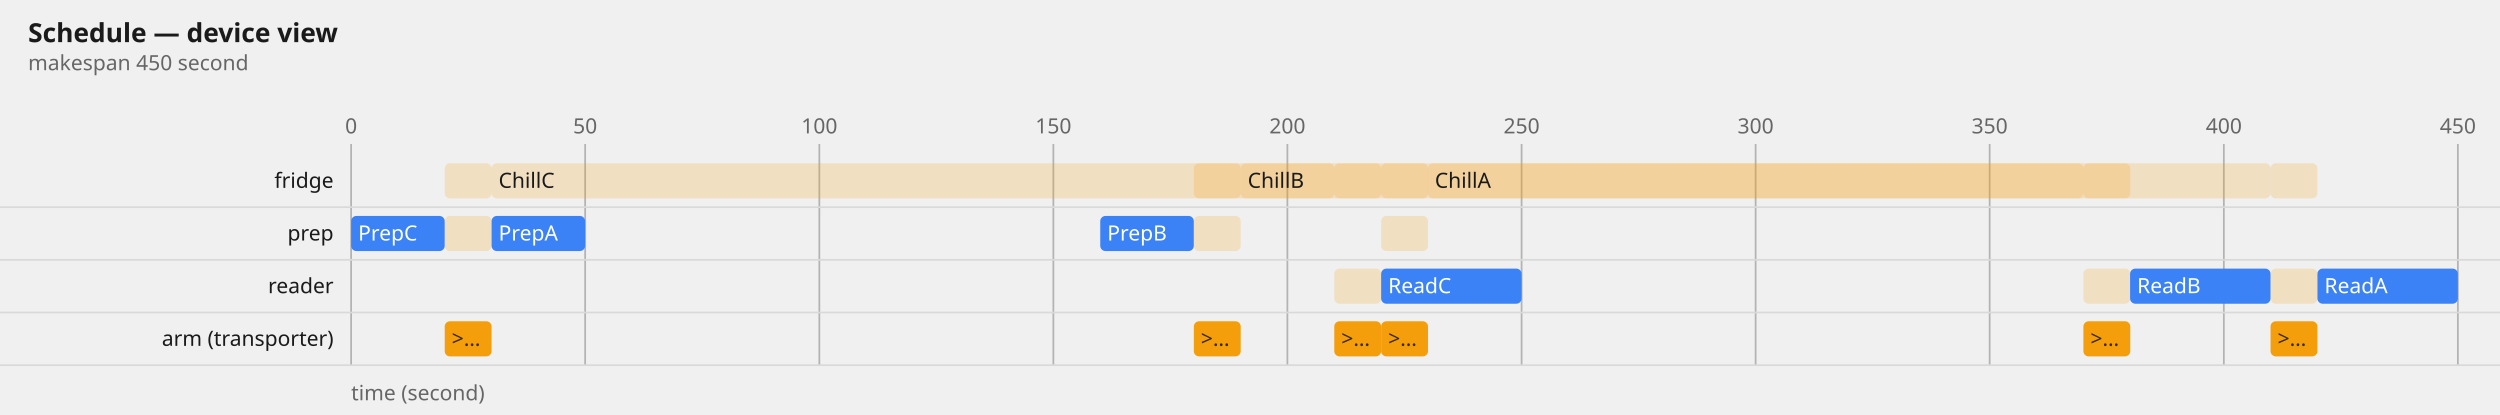
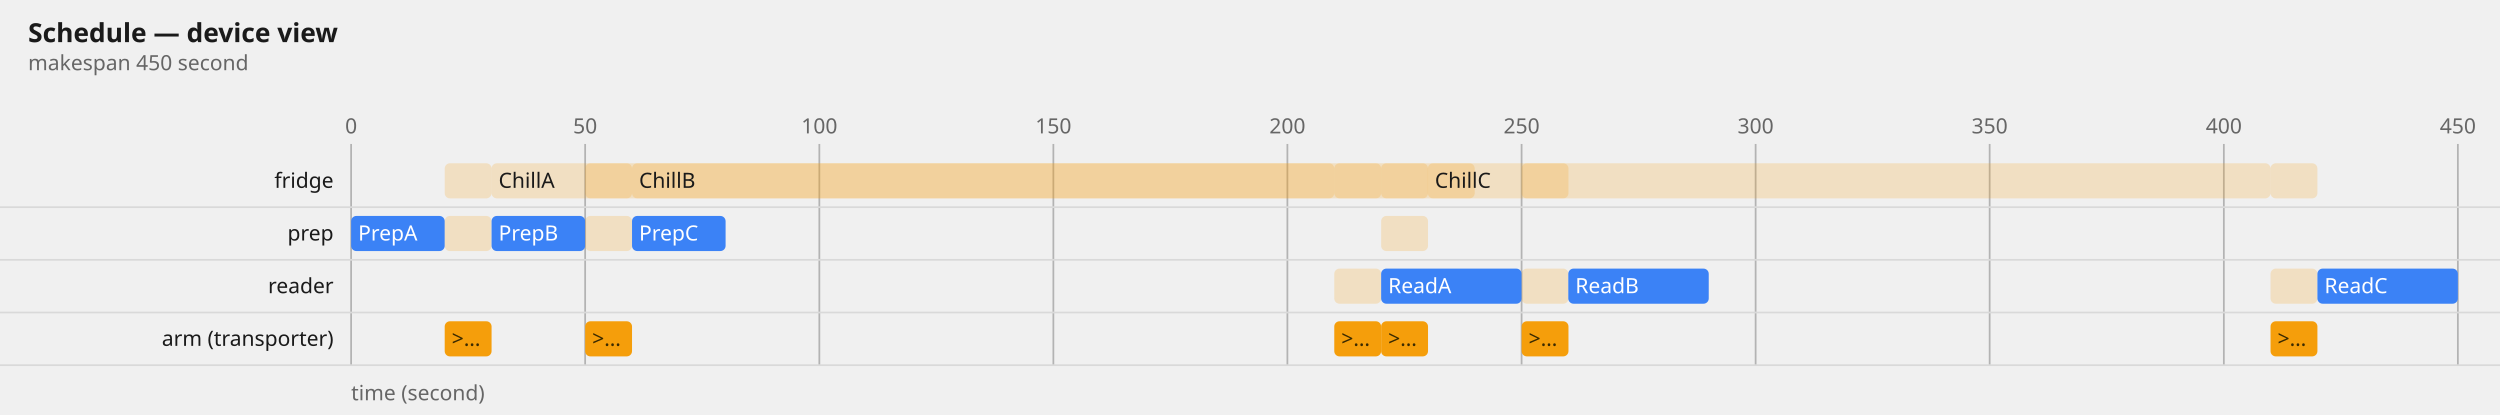
<svg xmlns="http://www.w3.org/2000/svg" viewBox="0 0 1424 236" width="1424" height="236" font-family="system-ui, sans-serif" font-size="12">
  <text fill="#1a1a1a" font-size="15" font-weight="600" x="16" y="24">Schedule — device view</text>
  <text fill="#666666" x="16" y="40">makespan 450 second</text>
  <defs>
    <marker id="ah" markerWidth="8" markerHeight="8" refX="7" refY="3" orient="auto">
      <path d="M0,0 L7,3 L0,6 Z" fill="#9333ea" />
    </marker>
  </defs>
  <g transform="translate(0,48)">
    <line stroke="#b3b3b3" stroke-width="1" x1="200.0" y1="34.0" x2="200.0" y2="160.0" />
    <text fill="#666666" x="200.0" y="28.0" text-anchor="middle">0</text>
    <line stroke="#b3b3b3" stroke-width="1" x1="333.3" y1="34.0" x2="333.3" y2="160.0" />
    <text fill="#666666" x="333.3" y="28.0" text-anchor="middle">50</text>
    <line stroke="#b3b3b3" stroke-width="1" x1="466.7" y1="34.0" x2="466.7" y2="160.0" />
    <text fill="#666666" x="466.7" y="28.0" text-anchor="middle">100</text>
    <line stroke="#b3b3b3" stroke-width="1" x1="600.0" y1="34.0" x2="600.0" y2="160.0" />
    <text fill="#666666" x="600.0" y="28.0" text-anchor="middle">150</text>
    <line stroke="#b3b3b3" stroke-width="1" x1="733.3" y1="34.0" x2="733.3" y2="160.0" />
    <text fill="#666666" x="733.3" y="28.0" text-anchor="middle">200</text>
    <line stroke="#b3b3b3" stroke-width="1" x1="866.7" y1="34.0" x2="866.7" y2="160.0" />
    <text fill="#666666" x="866.7" y="28.0" text-anchor="middle">250</text>
    <line stroke="#b3b3b3" stroke-width="1" x1="1000.0" y1="34.0" x2="1000.0" y2="160.0" />
    <text fill="#666666" x="1000.0" y="28.0" text-anchor="middle">300</text>
    <line stroke="#b3b3b3" stroke-width="1" x1="1133.3" y1="34.0" x2="1133.3" y2="160.0" />
    <text fill="#666666" x="1133.3" y="28.0" text-anchor="middle">350</text>
    <line stroke="#b3b3b3" stroke-width="1" x1="1266.7" y1="34.0" x2="1266.7" y2="160.0" />
    <text fill="#666666" x="1266.7" y="28.0" text-anchor="middle">400</text>
    <line stroke="#b3b3b3" stroke-width="1" x1="1400.0" y1="34.0" x2="1400.0" y2="160.0" />
    <text fill="#666666" x="1400.0" y="28.0" text-anchor="middle">450</text>
    <text fill="#666666" x="200.0" y="180.0">time (second)</text>
    <line stroke="#d9d9d9" stroke-width="1" x1="0" y1="70.0" x2="1424.0" y2="70.0" />
    <text fill="#1a1a1a" x="190.0" y="59.0" text-anchor="end">fridge</text>
    <line stroke="#d9d9d9" stroke-width="1" x1="0" y1="100.0" x2="1424.0" y2="100.0" />
    <text fill="#1a1a1a" x="190.0" y="89.0" text-anchor="end">prep</text>
    <line stroke="#d9d9d9" stroke-width="1" x1="0" y1="130.0" x2="1424.0" y2="130.0" />
    <text fill="#1a1a1a" x="190.0" y="119.0" text-anchor="end">reader</text>
    <line stroke="#d9d9d9" stroke-width="1" x1="0" y1="160.0" x2="1424.0" y2="160.0" />
    <text fill="#1a1a1a" x="190.0" y="149.0" text-anchor="end">arm (transporter)</text>
    <rect fill="#3b82f6" x="200.0" y="75.0" width="53.3" height="20" rx="3" />
-     <text fill="#ffffff" x="204.0" y="89.0">PrepC</text>
+     <text fill="#ffffff" x="204.0" y="89.0">PrepA</text>
    <rect fill="#f59e0b" x="253.3" y="135.0" width="26.7" height="20" rx="3" />
    <text fill="#3a2a00" x="257.3" y="149.0">&gt;…</text>
    <rect fill="#f59e0b" fill-opacity="0.2" x="253.3" y="75.0" width="26.7" height="20" rx="3" />
    <rect fill="#f59e0b" fill-opacity="0.2" x="253.3" y="45.0" width="26.7" height="20" rx="3" />
    <rect fill="#3b82f6" x="280.0" y="75.0" width="53.3" height="20" rx="3" />
-     <text fill="#ffffff" x="284.0" y="89.0">PrepA</text>
+     <text fill="#ffffff" x="284.0" y="89.0">PrepB</text>
    <rect fill="#f59e0b" fill-opacity="0.2" x="280.0" y="45.0" width="480.0" height="20" rx="3" />
-     <text fill="#1a1a1a" x="284.0" y="59.0">ChillC</text>
-     <rect fill="#3b82f6" x="626.7" y="75.0" width="53.3" height="20" rx="3" />
-     <text fill="#ffffff" x="630.7" y="89.0">PrepB</text>
-     <rect fill="#f59e0b" x="680.0" y="135.0" width="26.7" height="20" rx="3" />
-     <text fill="#3a2a00" x="684.0" y="149.0">&gt;…</text>
-     <rect fill="#f59e0b" fill-opacity="0.2" x="680.0" y="75.0" width="26.7" height="20" rx="3" />
-     <rect fill="#f59e0b" fill-opacity="0.2" x="680.0" y="45.0" width="26.7" height="20" rx="3" />
-     <rect fill="#f59e0b" fill-opacity="0.2" x="706.7" y="45.0" width="480.0" height="20" rx="3" />
-     <text fill="#1a1a1a" x="710.7" y="59.0">ChillB</text>
+     <text fill="#1a1a1a" x="284.0" y="59.0">ChillA</text>
+     <rect fill="#f59e0b" x="333.3" y="135.0" width="26.7" height="20" rx="3" />
+     <text fill="#3a2a00" x="337.3" y="149.0">&gt;…</text>
+     <rect fill="#f59e0b" fill-opacity="0.2" x="333.3" y="75.0" width="26.7" height="20" rx="3" />
+     <rect fill="#f59e0b" fill-opacity="0.2" x="333.3" y="45.0" width="26.7" height="20" rx="3" />
+     <rect fill="#3b82f6" x="360.0" y="75.0" width="53.3" height="20" rx="3" />
+     <text fill="#ffffff" x="364.0" y="89.0">PrepC</text>
+     <rect fill="#f59e0b" fill-opacity="0.2" x="360.0" y="45.0" width="480.0" height="20" rx="3" />
+     <text fill="#1a1a1a" x="364.0" y="59.0">ChillB</text>
    <rect fill="#f59e0b" x="760.0" y="135.0" width="26.7" height="20" rx="3" />
    <text fill="#3a2a00" x="764.0" y="149.0">&gt;…</text>
    <rect fill="#f59e0b" fill-opacity="0.2" x="760.0" y="45.0" width="26.7" height="20" rx="3" />
    <rect fill="#f59e0b" fill-opacity="0.2" x="760.0" y="105.0" width="26.7" height="20" rx="3" />
    <rect fill="#f59e0b" x="786.7" y="135.0" width="26.7" height="20" rx="3" />
    <text fill="#3a2a00" x="790.7" y="149.0">&gt;…</text>
    <rect fill="#f59e0b" fill-opacity="0.2" x="786.7" y="75.0" width="26.7" height="20" rx="3" />
    <rect fill="#f59e0b" fill-opacity="0.2" x="786.7" y="45.0" width="26.7" height="20" rx="3" />
    <rect fill="#3b82f6" x="786.7" y="105.0" width="80.0" height="20" rx="3" />
-     <text fill="#ffffff" x="790.7" y="119.0">ReadC</text>
+     <text fill="#ffffff" x="790.7" y="119.0">ReadA</text>
    <rect fill="#f59e0b" fill-opacity="0.2" x="813.3" y="45.0" width="480.0" height="20" rx="3" />
-     <text fill="#1a1a1a" x="817.3" y="59.0">ChillA</text>
-     <rect fill="#f59e0b" x="1186.7" y="135.0" width="26.7" height="20" rx="3" />
-     <text fill="#3a2a00" x="1190.7" y="149.0">&gt;…</text>
-     <rect fill="#f59e0b" fill-opacity="0.2" x="1186.7" y="45.0" width="26.7" height="20" rx="3" />
-     <rect fill="#f59e0b" fill-opacity="0.2" x="1186.7" y="105.0" width="26.7" height="20" rx="3" />
-     <rect fill="#3b82f6" x="1213.3" y="105.0" width="80.0" height="20" rx="3" />
-     <text fill="#ffffff" x="1217.3" y="119.0">ReadB</text>
+     <text fill="#1a1a1a" x="817.3" y="59.0">ChillC</text>
+     <rect fill="#f59e0b" x="866.7" y="135.0" width="26.7" height="20" rx="3" />
+     <text fill="#3a2a00" x="870.7" y="149.0">&gt;…</text>
+     <rect fill="#f59e0b" fill-opacity="0.2" x="866.7" y="45.0" width="26.7" height="20" rx="3" />
+     <rect fill="#f59e0b" fill-opacity="0.2" x="866.7" y="105.0" width="26.7" height="20" rx="3" />
+     <rect fill="#3b82f6" x="893.3" y="105.0" width="80.0" height="20" rx="3" />
+     <text fill="#ffffff" x="897.3" y="119.0">ReadB</text>
    <rect fill="#f59e0b" x="1293.3" y="135.0" width="26.7" height="20" rx="3" />
    <text fill="#3a2a00" x="1297.3" y="149.0">&gt;…</text>
    <rect fill="#f59e0b" fill-opacity="0.2" x="1293.3" y="45.0" width="26.7" height="20" rx="3" />
    <rect fill="#f59e0b" fill-opacity="0.2" x="1293.3" y="105.0" width="26.7" height="20" rx="3" />
    <rect fill="#3b82f6" x="1320.0" y="105.0" width="80.0" height="20" rx="3" />
-     <text fill="#ffffff" x="1324.0" y="119.0">ReadA</text>
+     <text fill="#ffffff" x="1324.0" y="119.0">ReadC</text>
  </g>
</svg>
